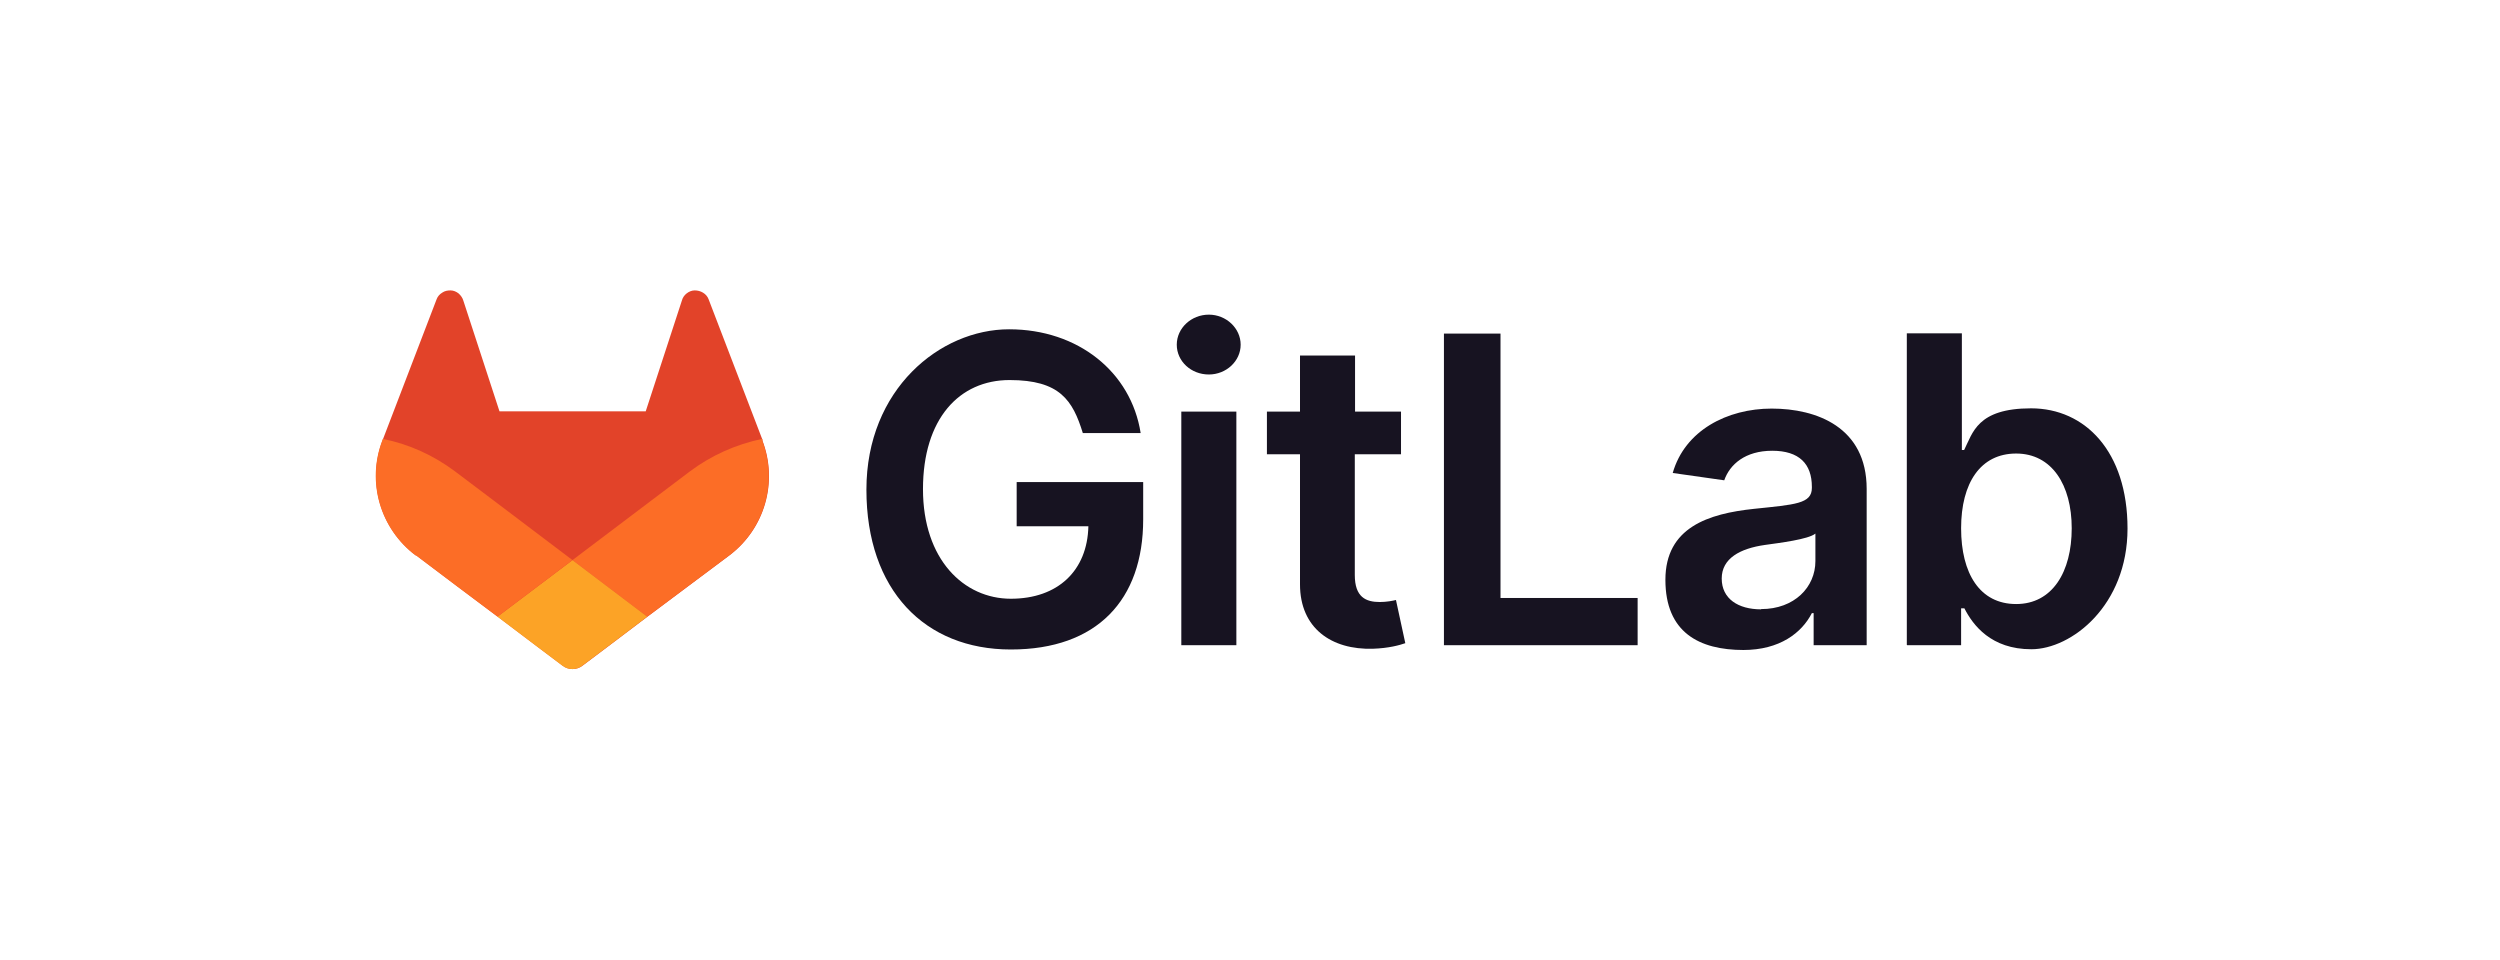
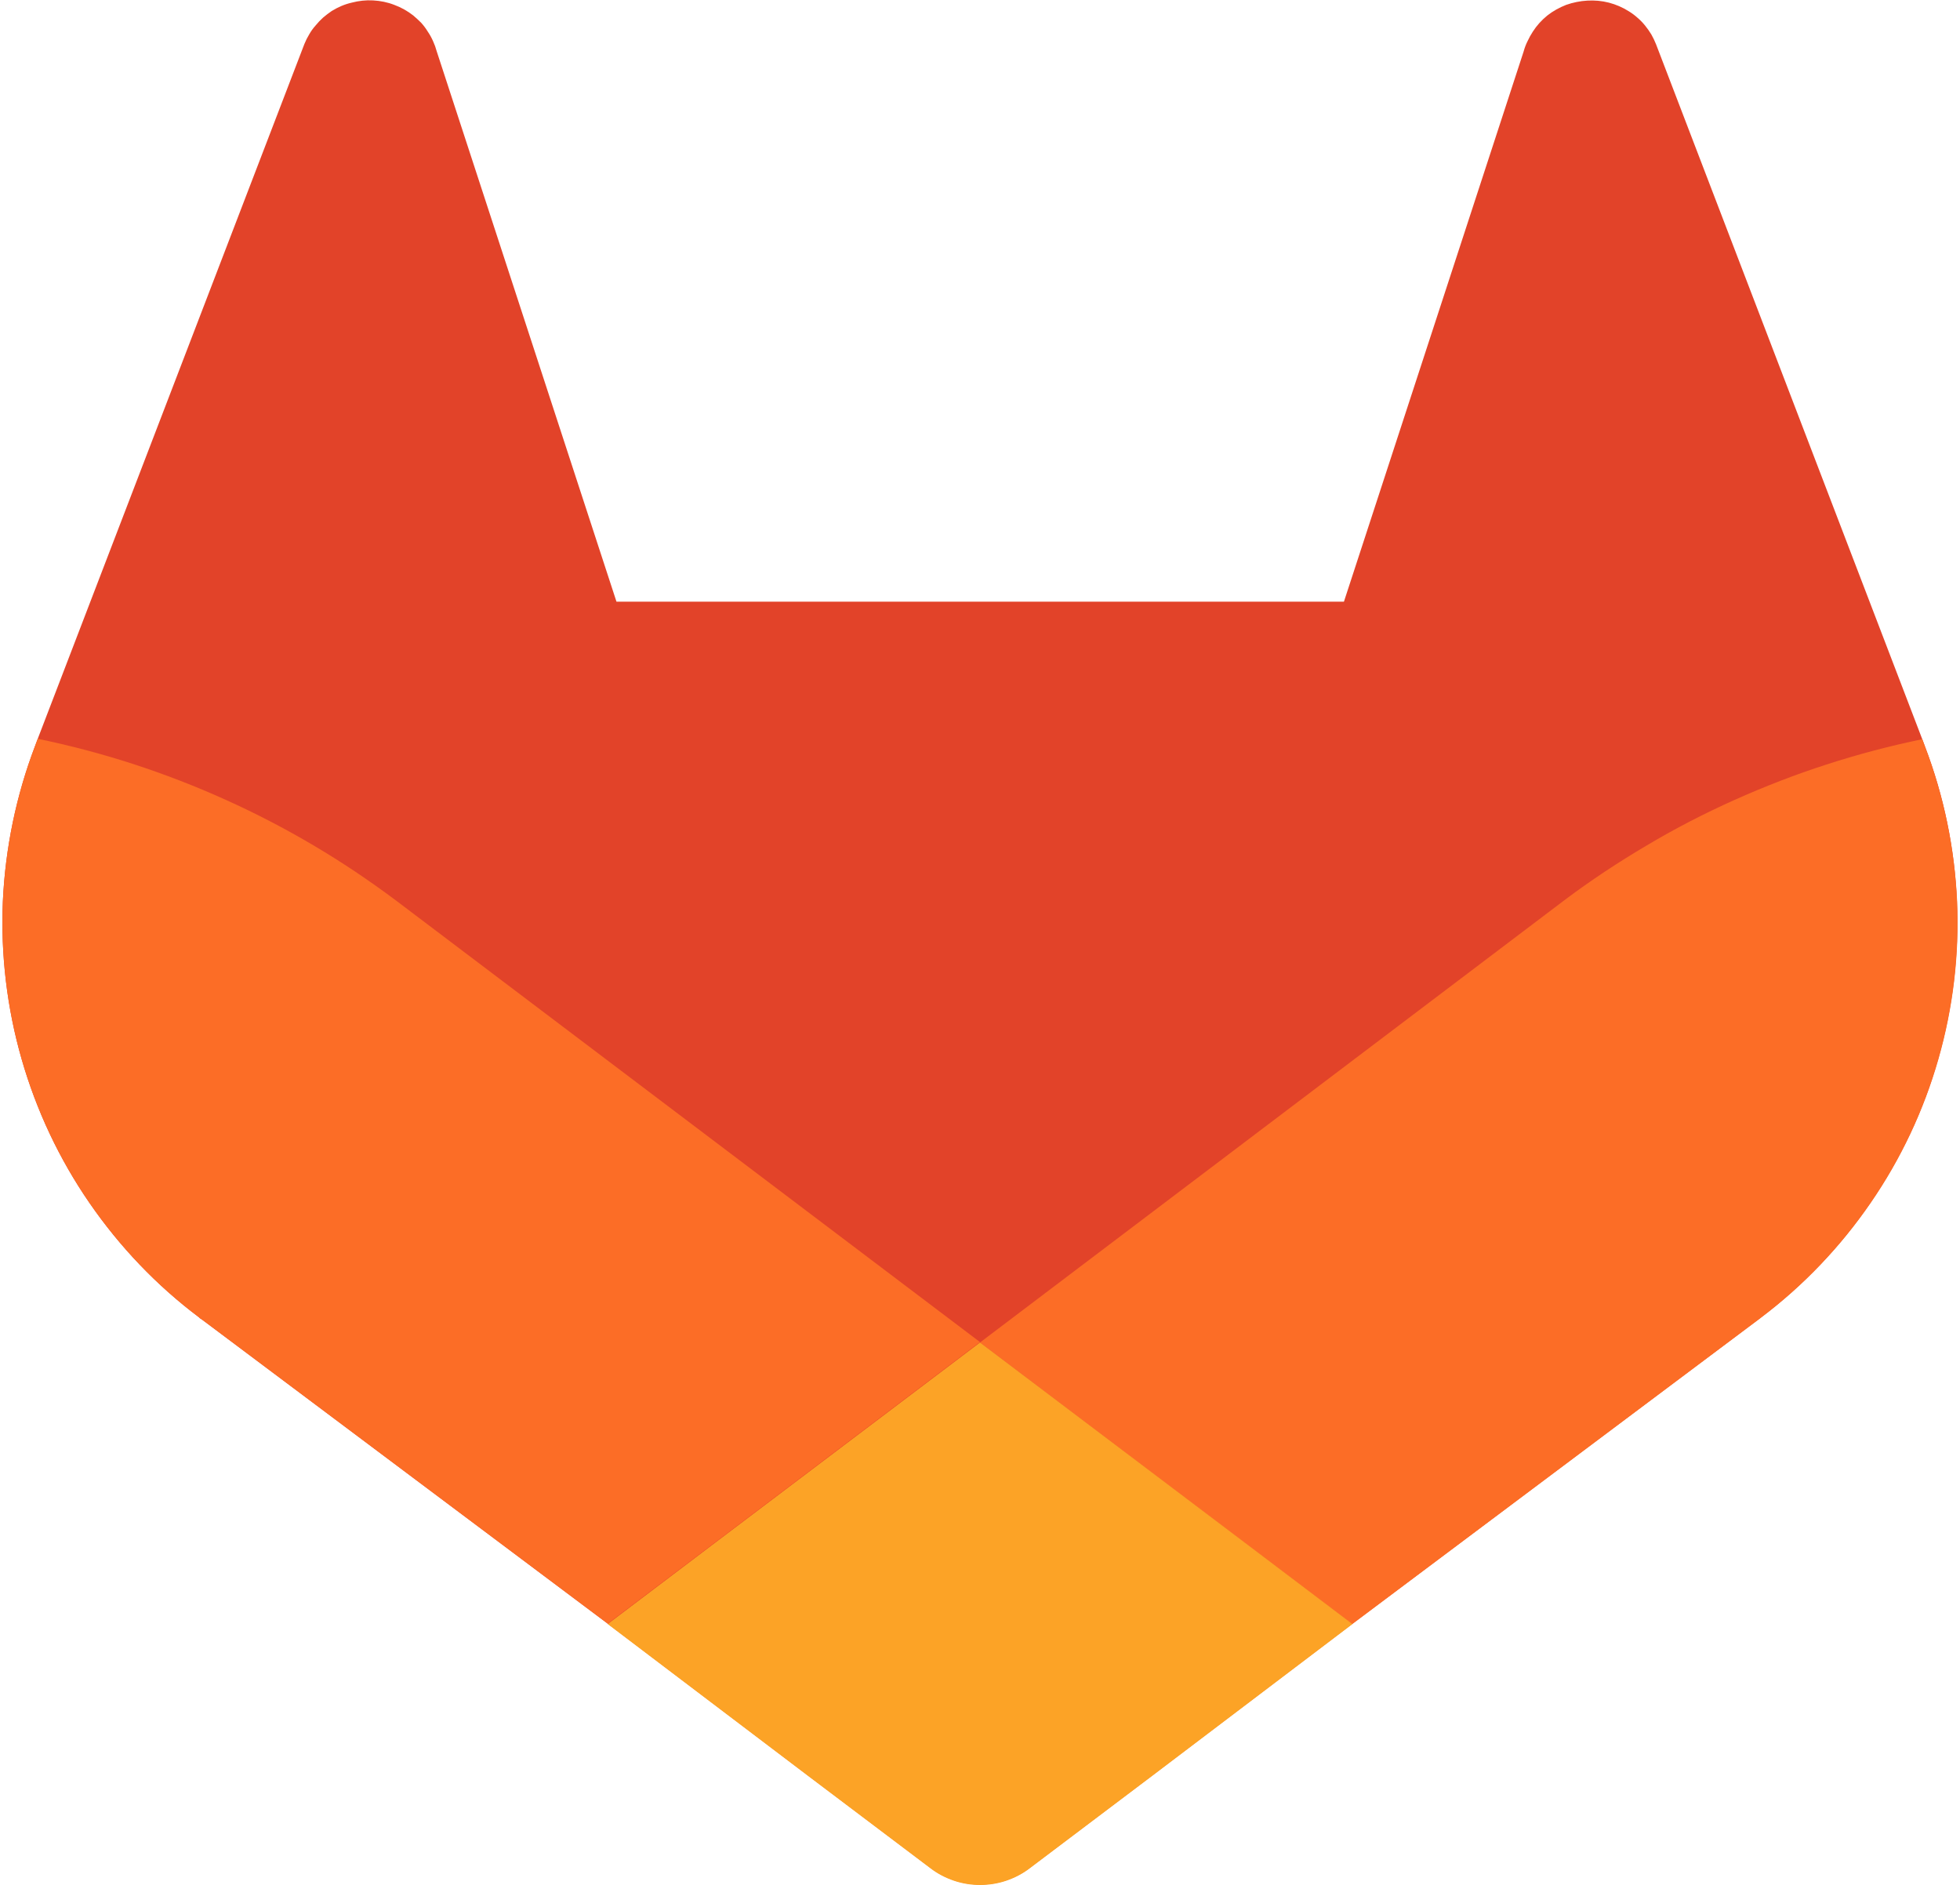
- <svg xmlns="http://www.w3.org/2000/svg" id="LOGO" version="1.1" viewBox="0 0 990 380">
-   <defs>
-     <style>
-             .st0 {
-             fill: #fca326;
-             }
- 
-             .st1 {
-             fill: #fc6d26;
-             }
- 
-             .st2 {
-             fill: #e24329;
-             }
- 
-             .st3 {
-             fill: #171321;
-             }
-         </style>
-   </defs>
-   <g>
-     <path class="st3" d="M428.9,171.5h22.8c-3.8-24.2-24.8-41.1-52.1-41.1s-56.5,23.7-56.5,63.5,23.1,63.3,57.2,63.3,52.4-19.6,52.4-51.5v-14.8h-50.1v17.5h28.4c-.4,17.6-12.1,28.7-30.7,28.7s-34.8-15.5-34.8-43.4,14.4-43.2,34.3-43.2,25,8,29,21h.1Z" />
-     <path class="st3" d="M467.8,255.5h21.8v-92.5h-21.8v92.5ZM478.7,148.3c6.9,0,12.6-5.3,12.6-11.8s-5.7-11.9-12.6-11.9-12.7,5.3-12.7,11.9,5.7,11.8,12.7,11.8Z" />
-     <path class="st3" d="M554.9,163h-18.3v-22.2h-21.8v22.2h-13.1v16.9h13.1v51.5c0,17.4,12.5,26,28.9,25.5,6.2-.2,10.5-1.4,12.8-2.2l-3.7-17.1c-1.2.3-3.7.8-6.4.8-5.5,0-9.9-1.9-9.9-10.7v-47.8h18.3v-16.9h.1Z" />
-     <path class="st3" d="M571.8,255.5h76.7v-18.7h-54.3v-104.7h-22.4v123.4Z" />
-     <path class="st3" d="M690.3,257.4c14.5,0,23.2-6.8,27.2-14.6h.7v12.7h21v-61.9c0-24.5-19.9-31.8-37.6-31.8s-34.4,8.7-39.2,25.5l20.4,2.9c2.2-6.3,8.3-11.7,19-11.7s15.7,5.2,15.7,14.3v.4c0,6.3-6.6,6.6-22.9,8.3-18,1.9-35.1,7.3-35.1,28.1s13.3,27.8,31,27.8h-.2ZM697.4,241.3c-9.1,0-15.6-4.2-15.6-12.2s7.3-11.9,17.1-13.3c5.7-.8,17.2-2.2,20-4.5v10.9c0,10.3-8.3,19-21.5,19h0Z" />
-     <path class="st3" d="M755.2,255.5h21.4v-14.6h1.3c3.4,6.7,10.6,16.2,26.5,16.2s38.1-17.3,38.1-47.8-16.8-47.6-38.2-47.6-23.1,9.8-26.5,16.5h-.9v-46.2h-21.8v123.4h.1ZM776.6,209.2c0-18,7.7-29.6,21.8-29.6s22,12.4,22,29.6-7.6,30-22,30-21.8-12.1-21.8-30Z" />
-   </g>
-   <g>
-     <path class="st2" d="M302,174.4l-.2-.6-21.2-55.3c-.4-1.1-1.2-2-2.2-2.6s-2.1-.9-3.3-.9-2.3.5-3.2,1.2c-.9.7-1.6,1.7-1.9,2.9l-14.3,43.8h-57.9l-14.3-43.8c-.3-1.1-1-2.1-1.9-2.9-.9-.7-2-1.2-3.2-1.2s-2.3.2-3.3.9c-1,.6-1.8,1.5-2.2,2.6l-21.2,55.3-.2.6c-6.3,16.4-.9,34.9,13.1,45.5h.2c0,.1,32.3,24.3,32.3,24.3l16,12.1,9.7,7.3c2.3,1.8,5.6,1.8,7.9,0l9.7-7.3,16-12.1,32.5-24.3h0c14-10.6,19.3-29.1,13-45.5h.1Z" />
-     <path class="st1" d="M302,174.4l-.2-.6c-10.5,2.2-20.2,6.6-28.5,12.8-.1,0-25.2,19.1-46.6,35.2,15.8,12,29.6,22.4,29.6,22.4l32.5-24.3h0c14-10.6,19.3-29.1,13-45.5h.2Z" />
-     <path class="st0" d="M197,244.2l16,12.1,9.7,7.3c2.3,1.8,5.6,1.8,7.9,0l9.7-7.3,16-12.1s-13.8-10.4-29.6-22.4c-15.9,12-29.7,22.4-29.7,22.4h0Z" />
-     <path class="st1" d="M180.1,186.6c-8.3-6.2-18-10.7-28.5-12.8l-.2.6c-6.3,16.4-.9,34.9,13.1,45.5h.2c0,.1,32.3,24.3,32.3,24.3,0,0,13.8-10.4,29.7-22.4-21.3-16.1-46.4-35.1-46.6-35.2h0Z" />
-   </g>
+ <svg xmlns="http://www.w3.org/2000/svg" height="2404" viewBox="-.1 .5 960.2 923.9" width="2500">
+   <path d="m958.9 442.4c1.1 26.1-2 52.1-9.2 77.2-7.1 25.1-18.3 48.8-33.1 70.3a240.43 240.43 0 0 1 -53.6 56.2l-.5.4-199.9 149.8-98.3 74.5-59.9 45.2c-3.5 2.7-7.4 4.7-11.5 6.1s-8.5 2.1-12.9 2.1c-4.3 0-8.7-.7-12.8-2.1s-8-3.4-11.5-6.1l-59.9-45.2-98.3-74.5-198.7-148.9-1.2-.8-.4-.4c-20.9-15.7-39-34.7-53.8-56.2s-26-45.3-33.2-70.4c-7.2-25.1-10.3-51.2-9.2-77.3 1.2-26.1 6.5-51.8 15.8-76.2l1.3-3.5 130.7-340.5q1-2.5 2.4-4.8 1.3-2.3 3.1-4.3 1.7-2.1 3.7-3.9 2-1.7 4.2-3.2c3.1-1.9 6.3-3.3 9.8-4.1 3.4-.9 7-1.3 10.5-1.1 3.6.2 7.1.9 10.4 2.2 3.3 1.2 6.5 3 9.3 5.2q2 1.7 3.9 3.6 1.8 2 3.2 4.3 1.5 2.2 2.6 4.7 1.1 2.4 1.8 5l88.1 269.7h356.6l88.1-269.7q.7-2.6 1.9-5 1.1-2.4 2.6-4.7 1.4-2.2 3.2-4.2 1.8-2 3.9-3.7c2.8-2.2 5.9-3.9 9.2-5.2 3.4-1.2 6.9-1.9 10.4-2.1 3.6-.2 7.1.1 10.6 1 3.4.9 6.7 2.3 9.7 4.2q2.3 1.4 4.3 3.2 2 1.7 3.7 3.8 1.7 2.1 3.1 4.4 1.3 2.3 2.3 4.8l130.5 340.6 1.3 3.5c9.3 24.3 14.6 50 15.7 76.1z" fill="#e24329" />
+   <path d="m959 442.5c1.1 26-2 52.1-9.2 77.2s-18.4 48.9-33.2 70.4-32.9 40.5-53.7 56.2l-.5.4-199.9 149.8s-84.9-64.1-182.5-138l286.5-216.8c12.9-9.7 26.4-18.6 40.3-26.8 13.9-8.3 28.3-15.7 43-22.3 14.8-6.6 29.9-12.5 45.2-17.4 15.4-5 31-9.1 46.9-12.4l1.3 3.5c9.3 24.4 14.6 50.1 15.8 76.2z" fill="#fc6d26" />
+   <path d="m480 658.5c97.6 73.7 182.6 138 182.6 138l-98.3 74.5-59.9 45.2c-3.5 2.7-7.4 4.7-11.5 6.1s-8.5 2.1-12.9 2.1c-4.3 0-8.7-.7-12.8-2.1s-8-3.4-11.5-6.1l-59.9-45.2-98.3-74.5s84.9-64.3 182.5-138z" fill="#fca326" />
+   <path d="m480 658.3c-97.7 73.9-182.5 138-182.5 138l-198.7-148.9-1.2-.8-.4-.4c-20.9-15.7-39-34.7-53.8-56.2s-26-45.3-33.2-70.4c-7.2-25.1-10.3-51.2-9.2-77.3 1.2-26.1 6.5-51.8 15.8-76.2l1.3-3.5c15.9 3.3 31.5 7.4 46.9 12.4 15.3 5 30.4 10.8 45.2 17.5 14.7 6.6 29.1 14.1 43 22.3s27.3 17.2 40.3 26.9z" fill="#fc6d26" />
</svg>
